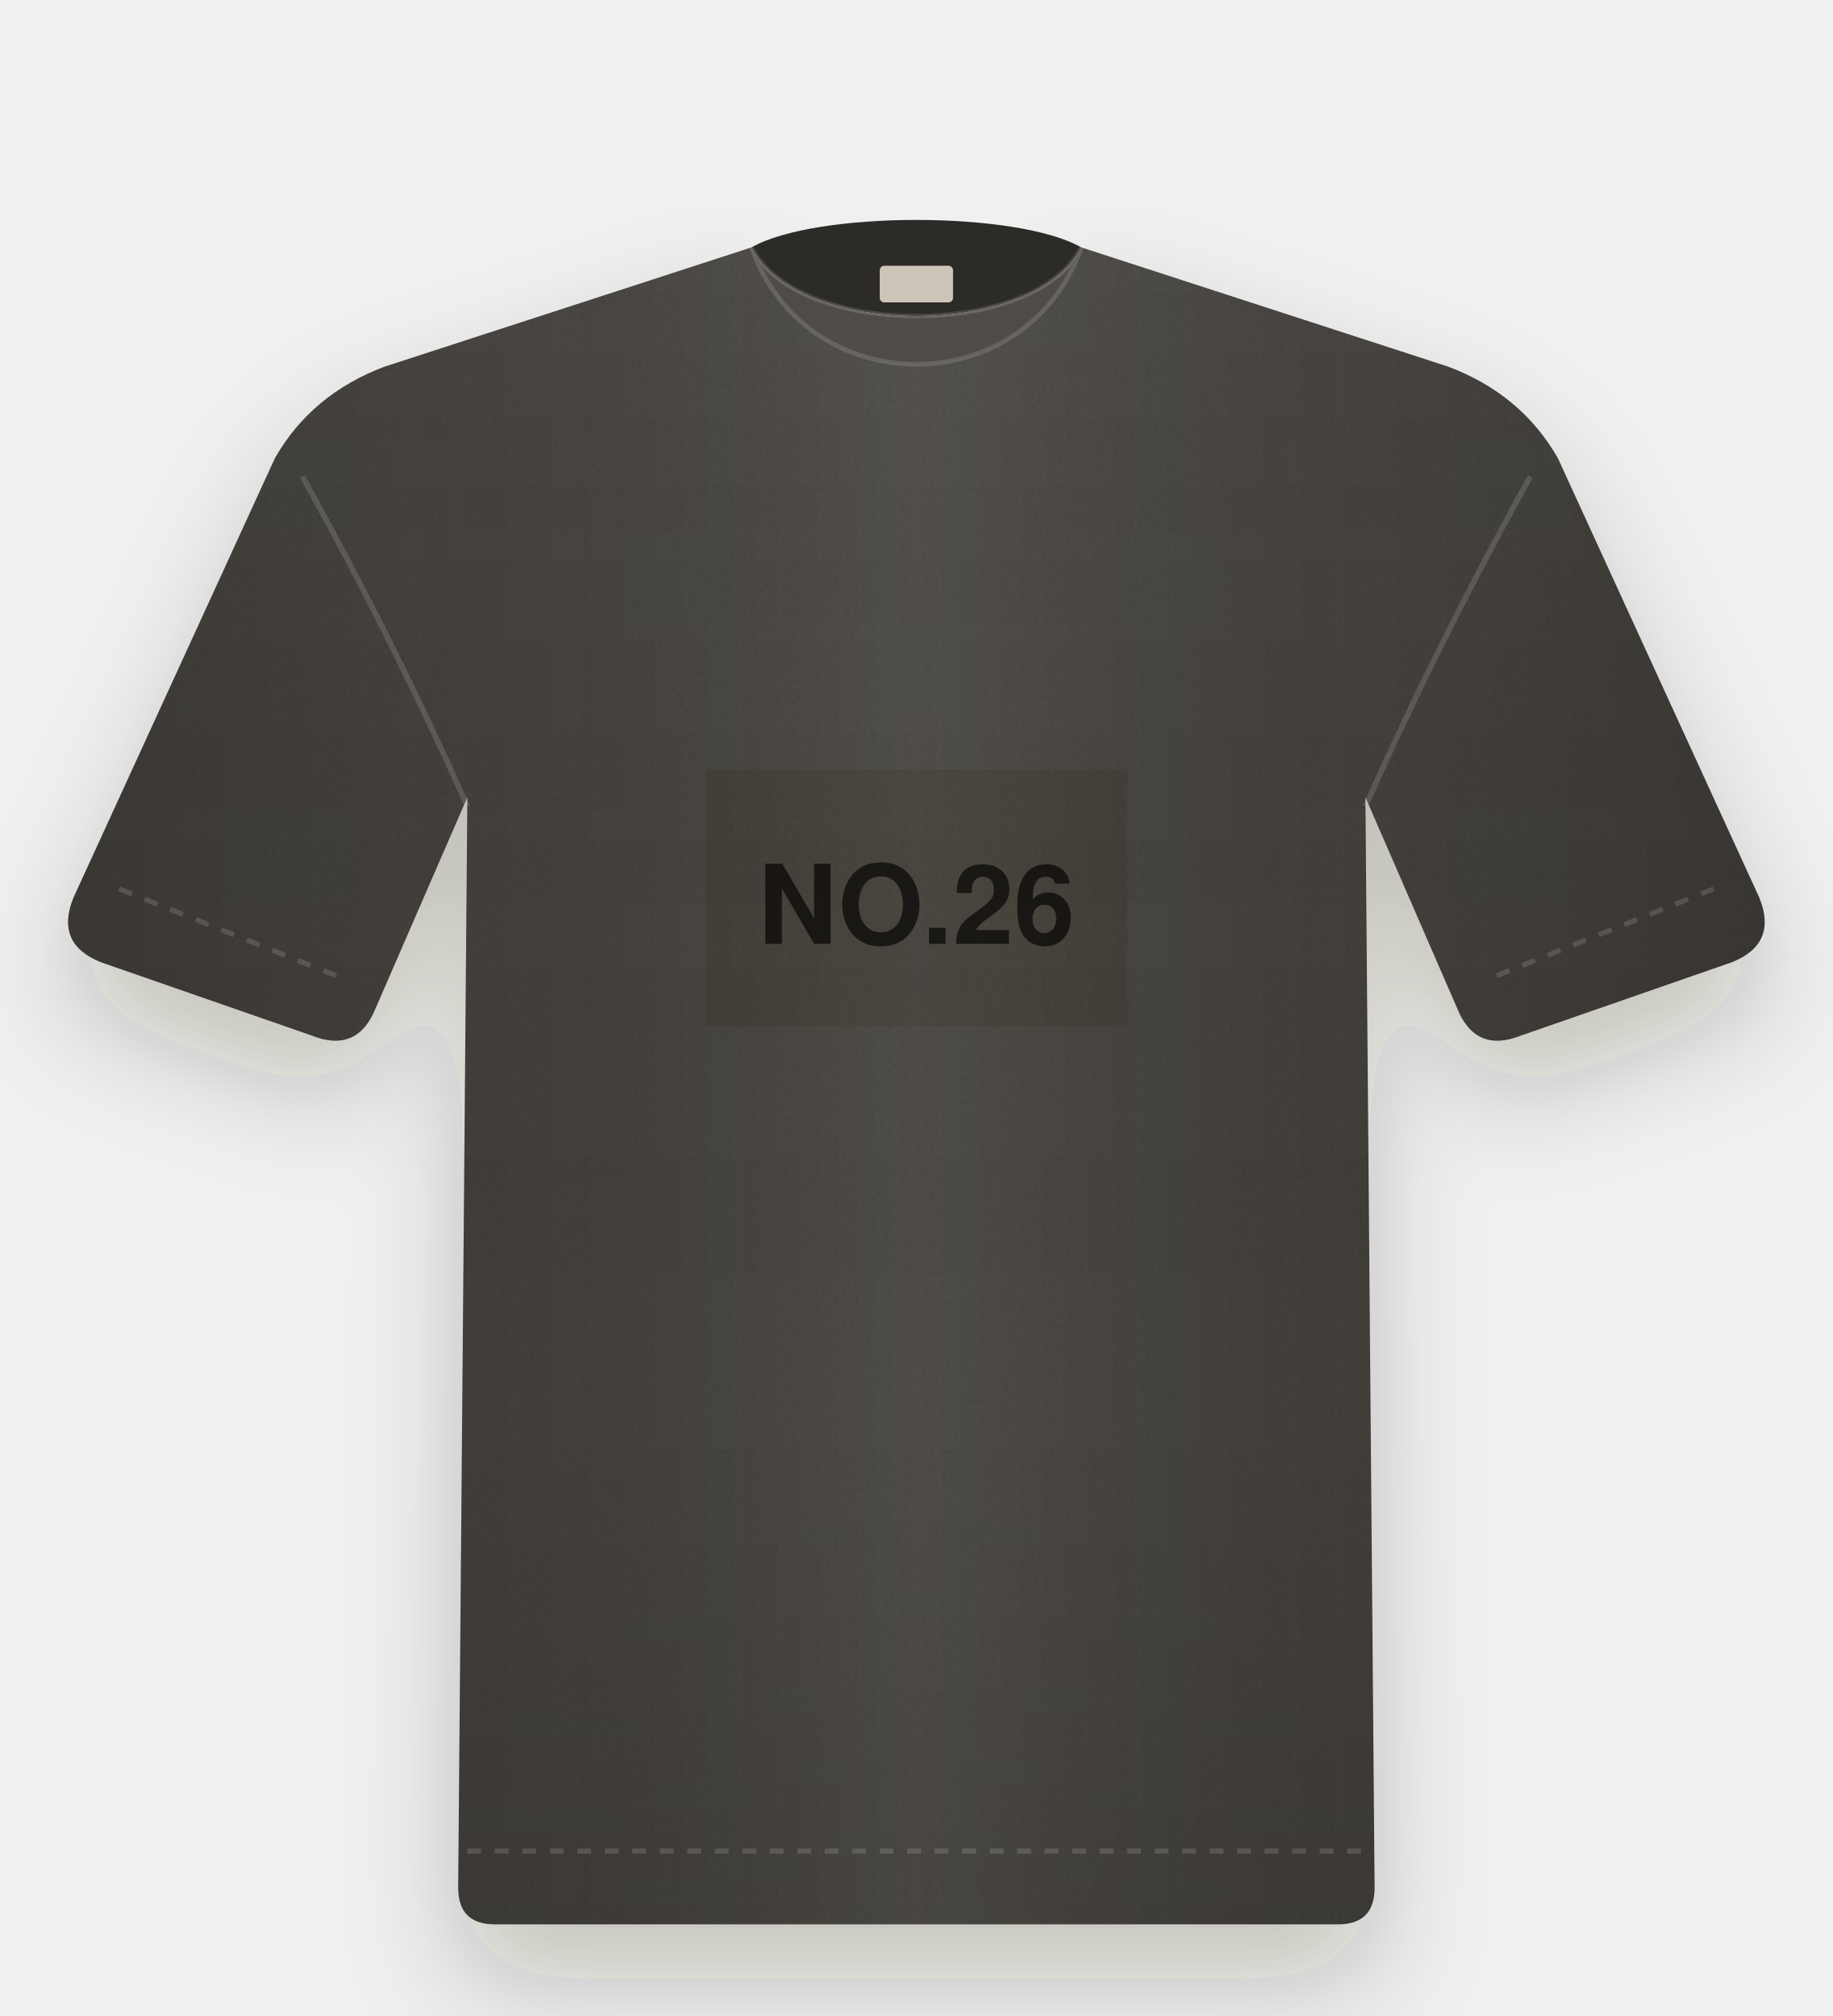
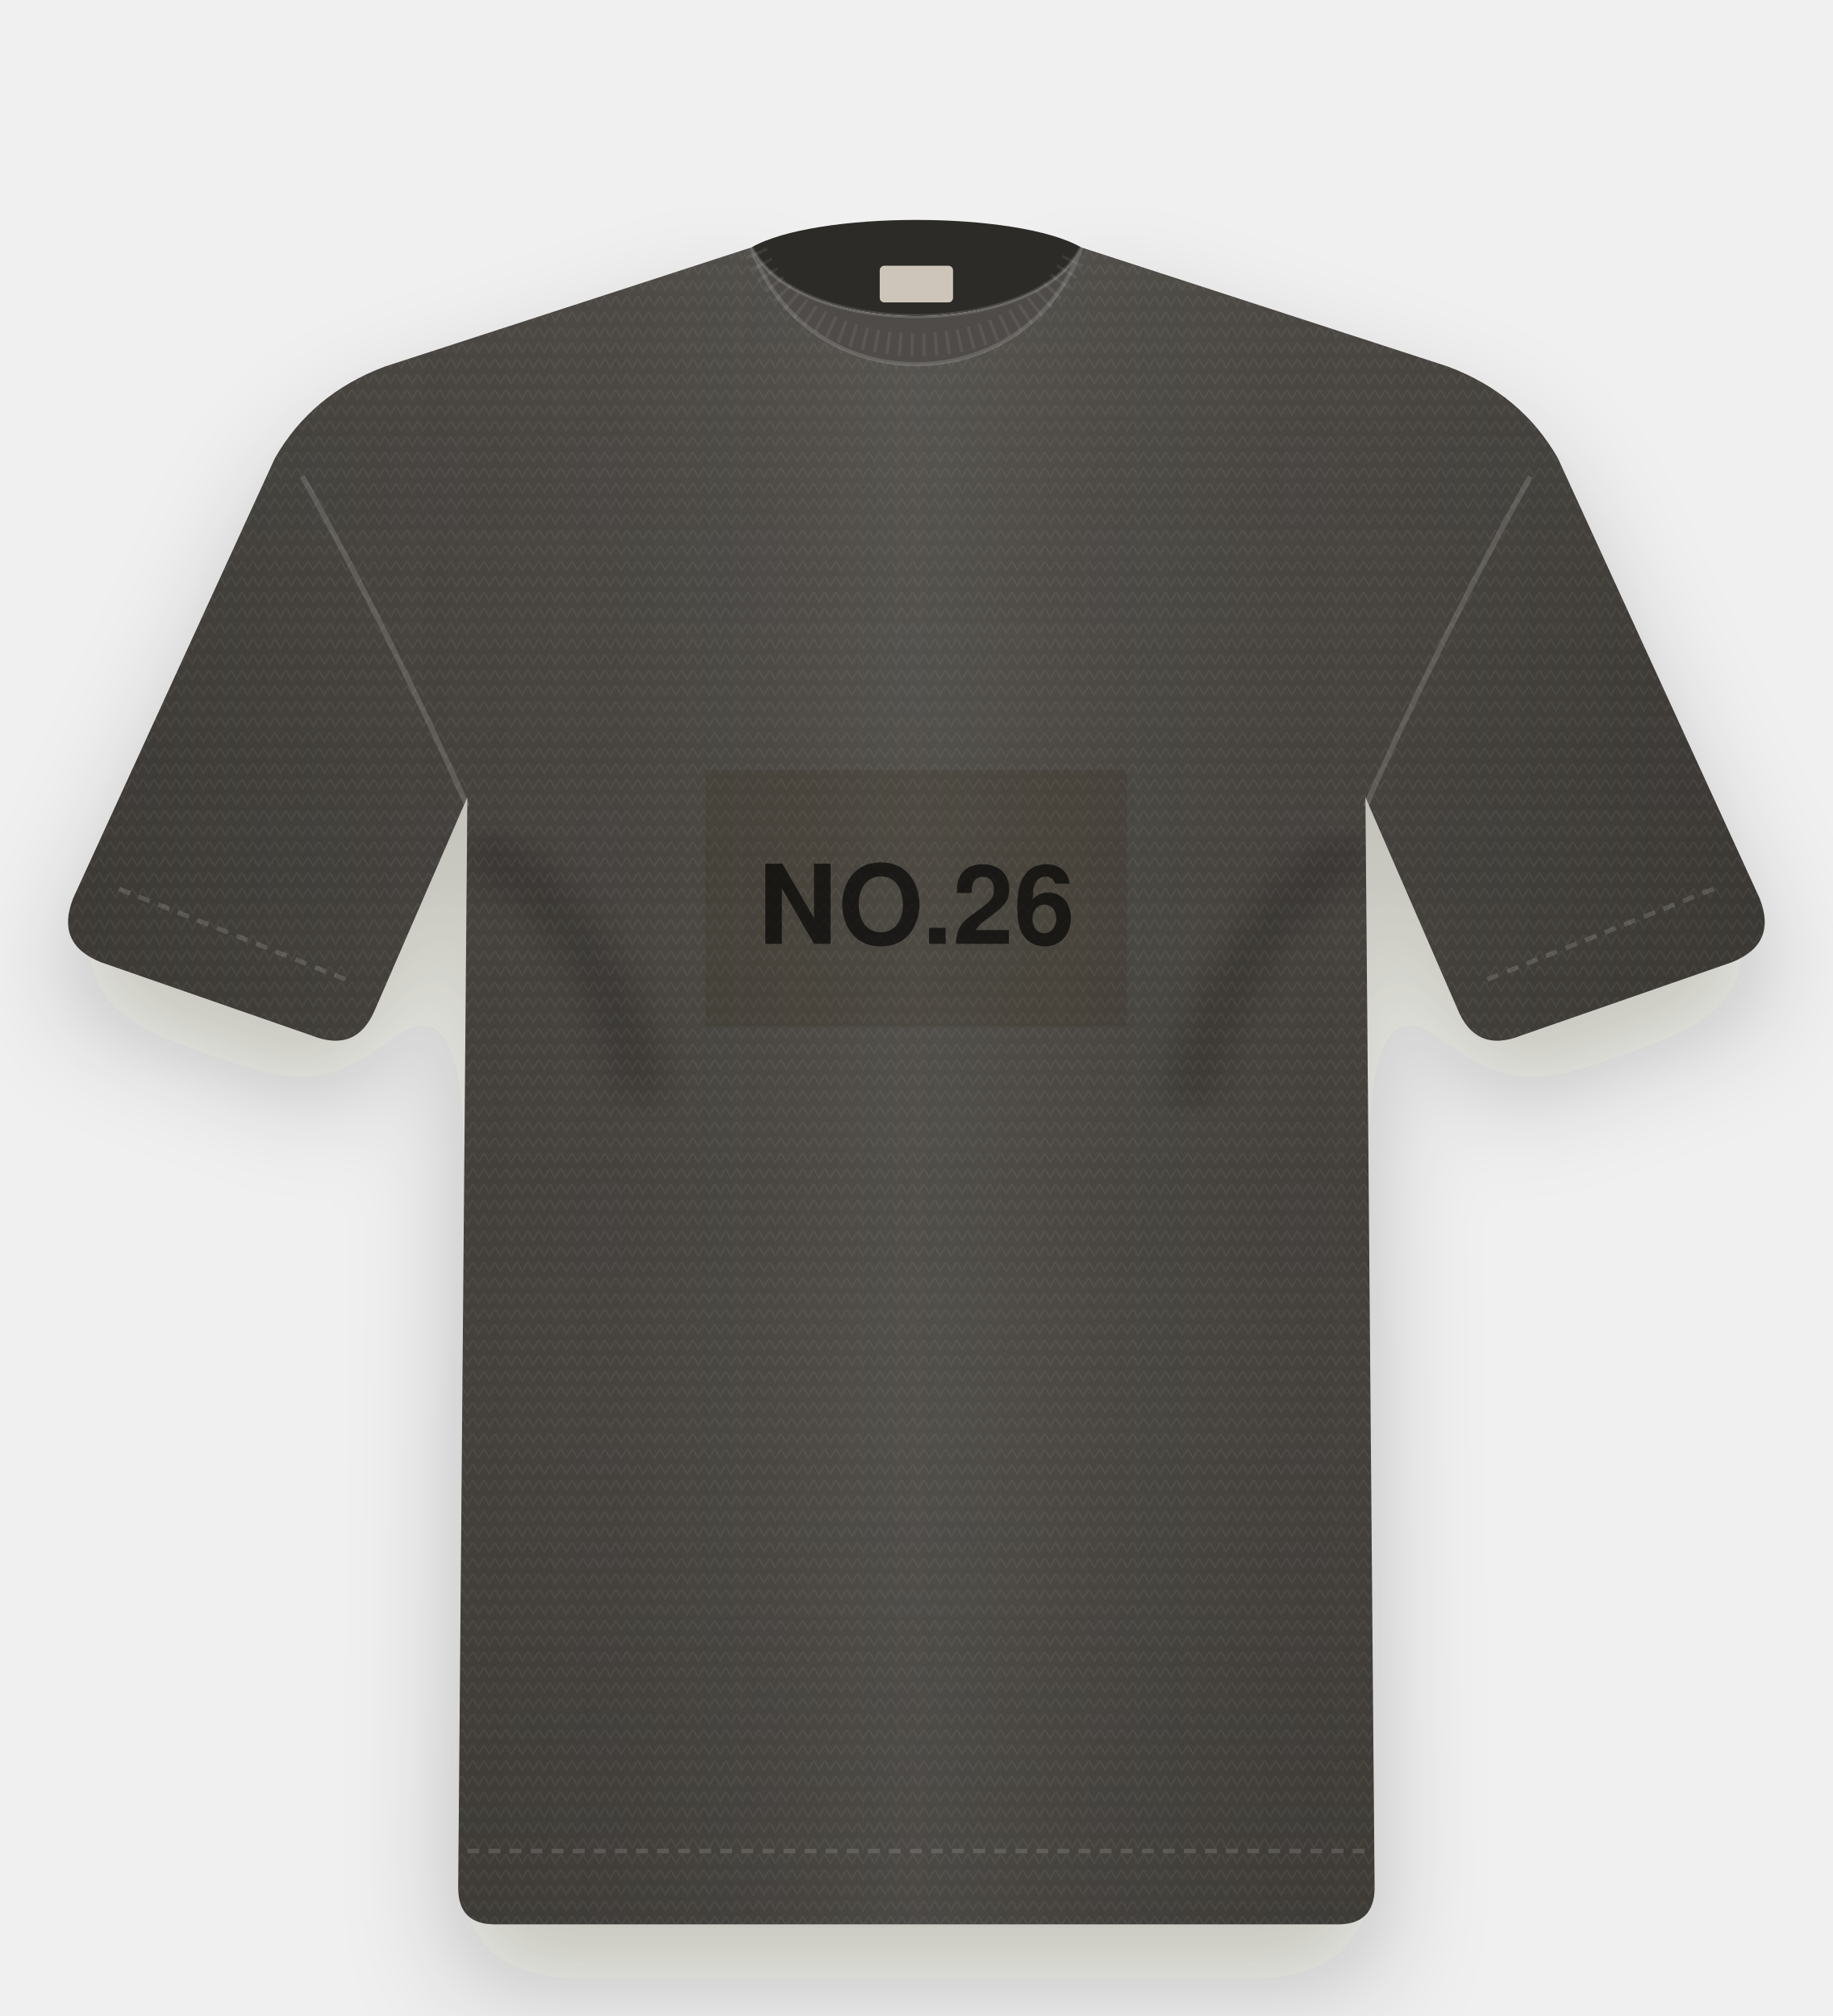
<svg xmlns="http://www.w3.org/2000/svg" viewBox="0 0 400 440" role="img">
  <defs>
    <linearGradient id="al" x1="0" x2="1" y1="0" y2="0">
      <stop offset="0" stop-color="#000" stop-opacity=".16" />
      <stop offset=".22" stop-color="#000" stop-opacity=".02" />
      <stop offset=".5" stop-color="#fff" stop-opacity=".07" />
      <stop offset=".78" stop-color="#000" stop-opacity=".03" />
      <stop offset="1" stop-color="#000" stop-opacity=".18" />
    </linearGradient>
    <linearGradient id="av" x1="0" x2="0" y1="0" y2="1">
      <stop offset="0" stop-color="#fff" stop-opacity=".06" />
      <stop offset=".7" stop-color="#000" stop-opacity="0" />
      <stop offset="1" stop-color="#000" stop-opacity=".1" />
    </linearGradient>
-     <filter id="an" x="0" y="0" width="100%" height="100%">
-       <feTurbulence type="fractalNoise" baseFrequency="1.1" numOctaves="2" seed="3" />
-       <feColorMatrix values="0 0 0 0 0  0 0 0 0 0  0 0 0 0 0  0 0 0 .09 0" />
+     <pattern id="ak" width="2.4" height="3.4" patternUnits="userSpaceOnUse">
+       <path d="M0 0 L1.2 2.1 L2.4 0" fill="none" stroke="#fff" stroke-width=".4" />
+     </pattern>
+     <filter id="af" x="-10%" y="-10%" width="120%" height="120%">
+       <feGaussianBlur stdDeviation="4" />
    </filter>
    <filter id="as" x="-20%" y="-20%" width="140%" height="140%">
      <feDropShadow dx="0" dy="12" stdDeviation="12" flood-color="#2a2014" flood-opacity=".22" />
    </filter>
    <clipPath id="ac">
      <path d="M164 54 C176 80 224 80 236 54 L316 80 Q332 86 340 100 L384 196 Q388 206 378 210 L332 226 Q322 230 318 220 L298 174 L300 412 Q300 420 292 420 L108 420 Q100 420 100 412 L102 174 L82 220 Q78 230 68 226 L22 210 Q12 206 16 196 L60 100 Q68 86 84 80 Z" />
    </clipPath>
  </defs>
  <g filter="url(#as)">
    <path d="M164 54 C176 80 224 80 236 54 L316 80 Q332 86 340 100 L384 196 Q388 206 378 210 L332 226 Q322 230 318 220 L298 174 L300 412 Q300 420 292 420 L108 420 Q100 420 100 412 L102 174 L82 220 Q78 230 68 226 L22 210 Q12 206 16 196 L60 100 Q68 86 84 80 Z" fill="#45423e" />
  </g>
  <g clip-path="url(#ac)">
    <rect width="400" height="440" fill="url(#al)" />
    <rect width="400" height="440" fill="url(#av)" />
-     <rect width="400" height="440" filter="url(#an)" />
-     <g fill="none" stroke="rgba(255,255,255,.14)" stroke-width="1.1" stroke-dasharray="3 3">
+     <g filter="url(#af)" fill="none" stroke-linecap="round">
+       <path d="M106 186 Q130 200 140 236" stroke="#000" stroke-opacity="0.18" stroke-width="9" />
+       <path d="M294 186 Q270 202 260 238" stroke="#000" stroke-opacity="0.18" stroke-width="9" />
+     </g>
+     <rect width="400" height="440" fill="url(#ak)" opacity="0.05" />
+     <g fill="none" stroke="rgba(255,255,255,.14)" stroke-width=".9" />
+     <g fill="none" stroke="rgba(255,255,255,.14)" stroke-width="1" stroke-dasharray="2.6 2">
      <path d="M26 194 L76 214" />
      <path d="M374 194 L324 214" />
      <path d="M102 404 L298 404" />
    </g>
    <g fill="none" stroke="rgba(255,255,255,.14)" stroke-width="1.2">
      <path d="M66 104 Q86 140 102 176" />
      <path d="M334 104 Q314 140 298 176" />
    </g>
    <g style="mix-blend-mode:multiply" opacity=".92">
      <g>
        <rect x="154" y="168" width="92" height="56" fill="#efe9de" />
        <text x="200" y="206" text-anchor="middle" font-family="Manrope, Helvetica, Arial, sans-serif" font-weight="800" font-size="24" fill="#45423e">NO.26</text>
      </g>
    </g>
  </g>
  <path d="M164 54 C174 74 226 74 236 54 C222 46 178 46 164 54 Z" fill="#2d2b28" />
  <path d="M164 54 C176 88 224 88 236 54 C226 74 174 74 164 54 Z" fill="#4e4b48" />
-   <path d="M164 54 C176 88 224 88 236 54 C226 74 174 74 164 54 Z" fill="none" stroke="rgba(255,255,255,.14)" stroke-width="1" />
+   <path d="M165 55 C176 82 224 82 235 55" fill="none" stroke="rgba(255,255,255,.14)" stroke-width="5" stroke-dasharray=".7 1.9" opacity=".5" />
+   <path d="M164 54 C176 88 224 88 236 54 C226 74 174 74 164 54 Z" fill="none" stroke="rgba(255,255,255,.14)" stroke-width=".9" />
  <rect x="192" y="58" width="16" height="8" rx="1" fill="#e9e1d2" opacity=".85" />
</svg>
